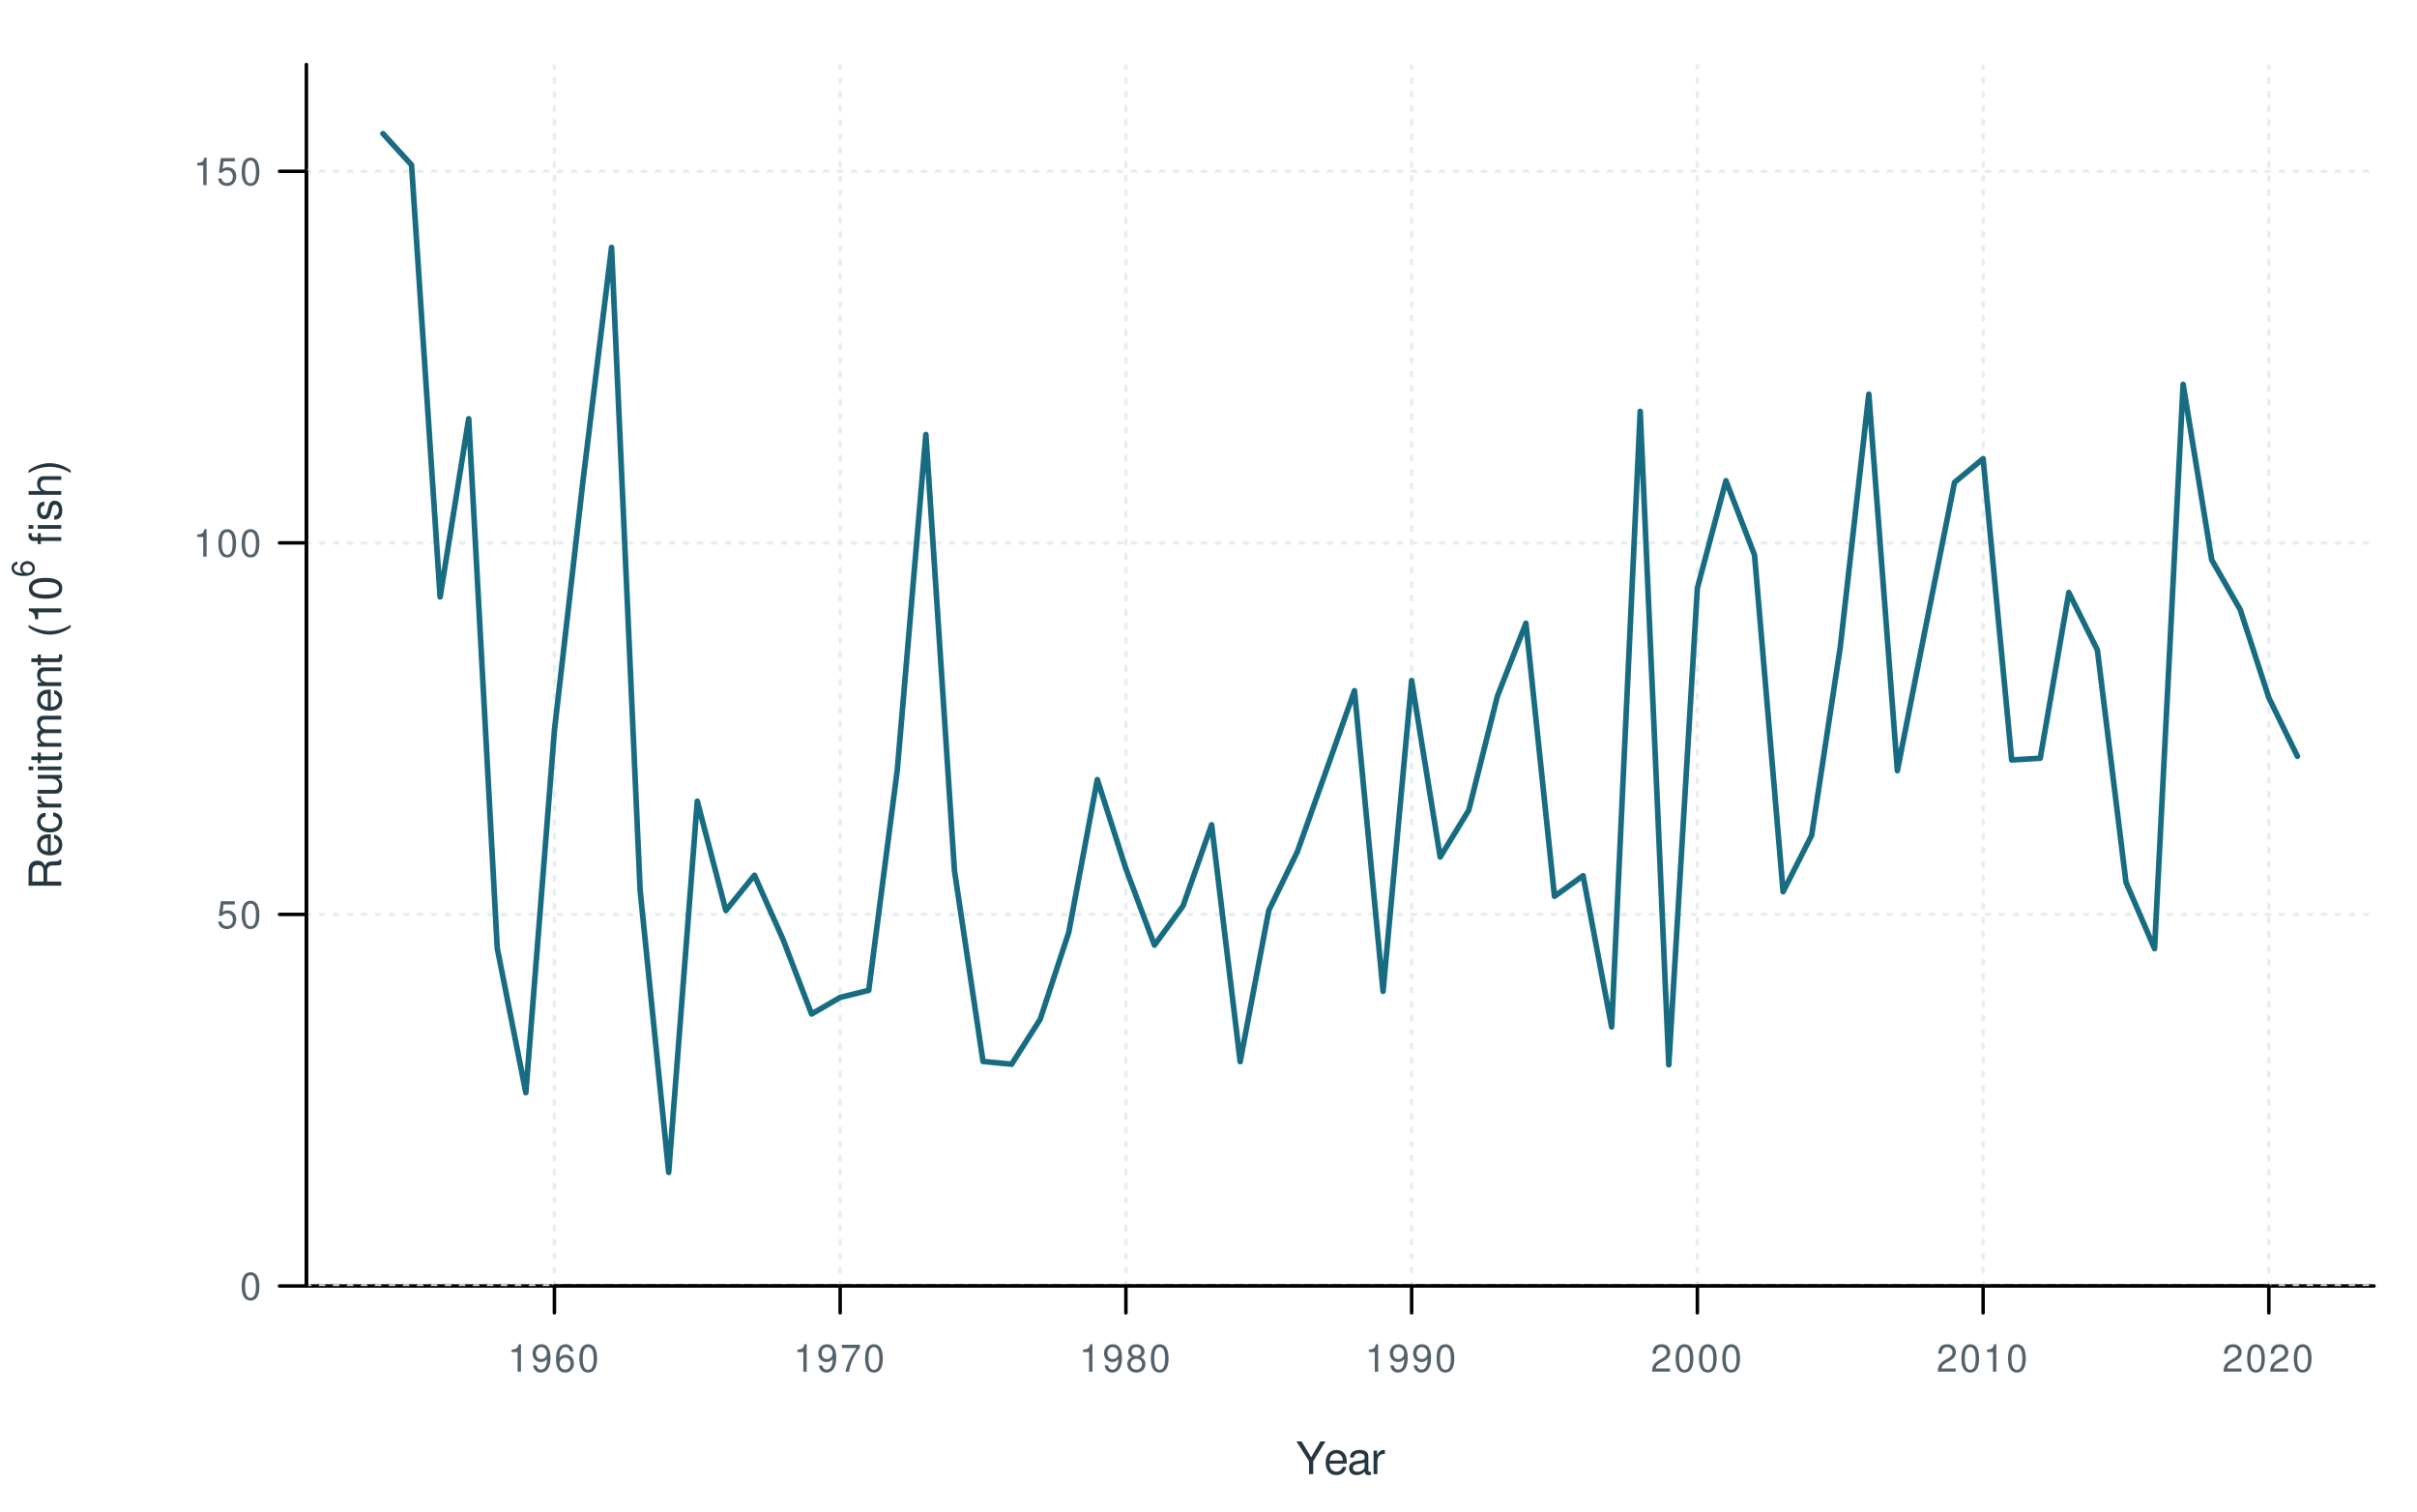
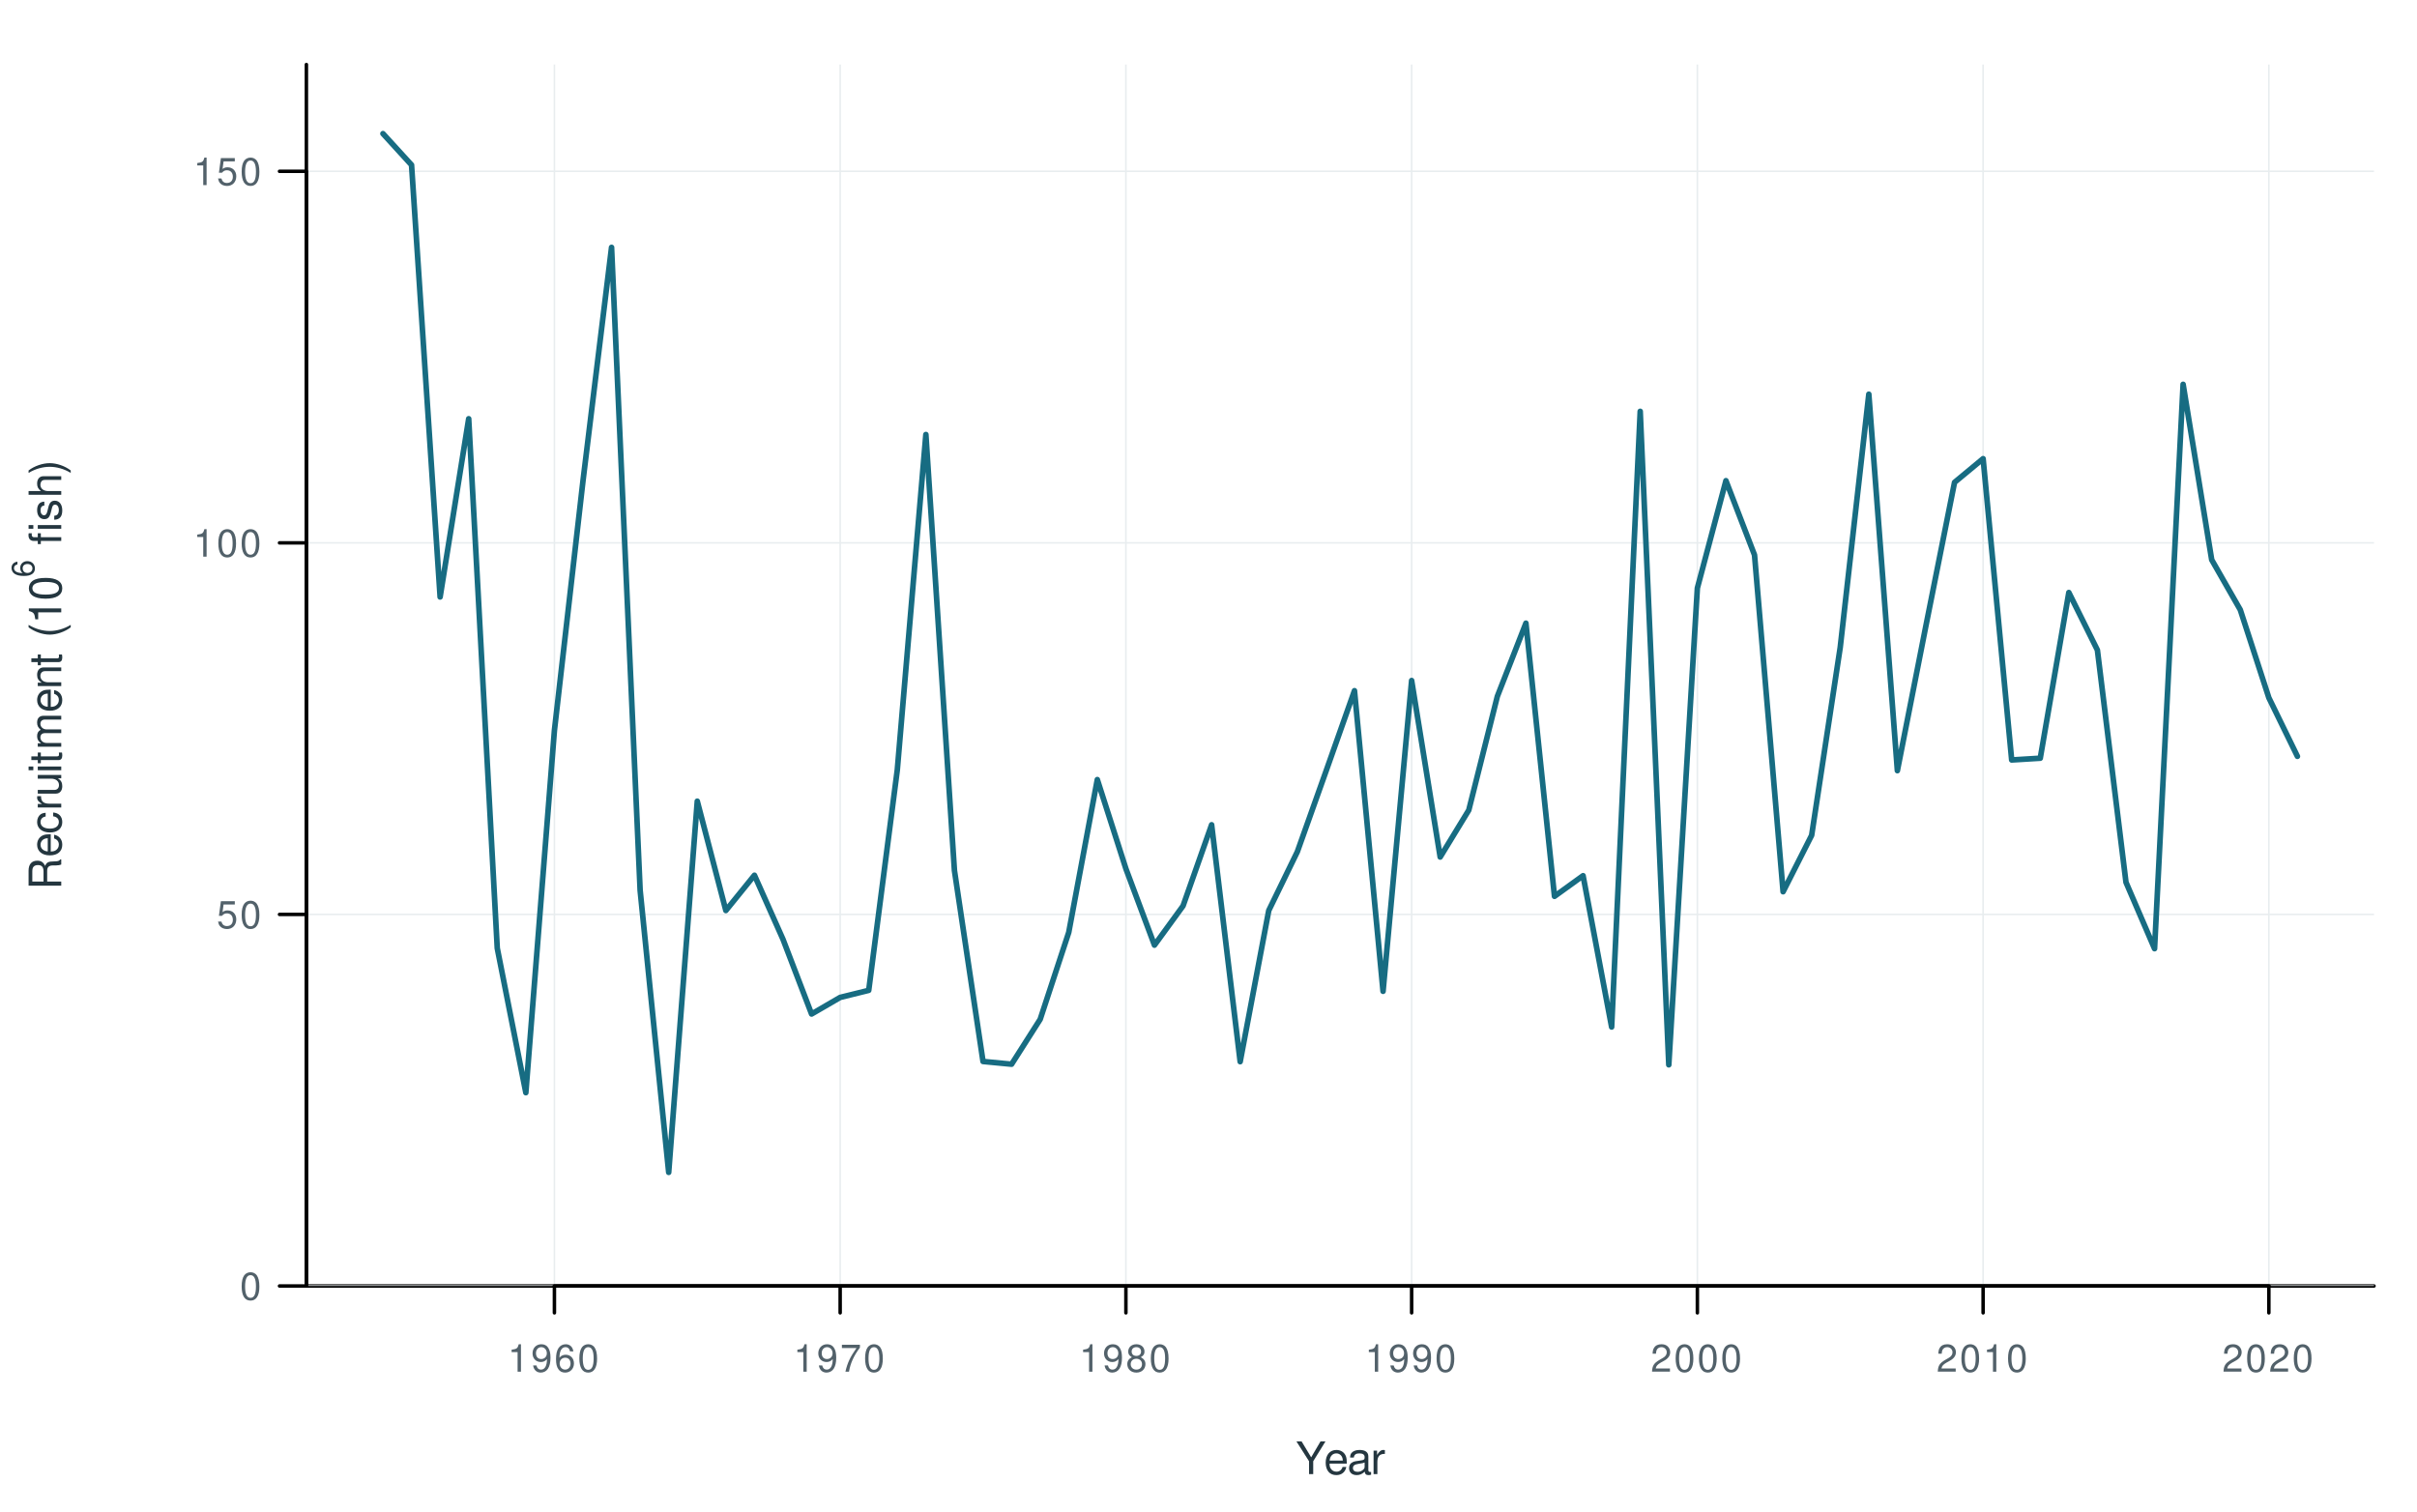
<svg xmlns="http://www.w3.org/2000/svg" xmlns:xlink="http://www.w3.org/1999/xlink" width="518pt" height="324pt" viewBox="0 0 518 324" version="1.1">
  <defs>
    <g>
      <symbol overflow="visible" id="glyph0-0">
        <path style="stroke:none;" d="" />
      </symbol>
      <symbol overflow="visible" id="glyph0-1">
        <path style="stroke:none;" d="M 2.109 -4.203 L 2.109 0 L 2.828 0 L 2.828 -5.891 L 2.359 -5.891 C 2.109 -4.984 1.938 -4.875 0.828 -4.719 L 0.828 -4.203 Z M 2.109 -4.203 " />
      </symbol>
      <symbol overflow="visible" id="glyph0-2">
        <path style="stroke:none;" d="M 0.438 -1.344 C 0.578 -0.391 1.188 0.188 2.078 0.188 C 2.719 0.188 3.281 -0.125 3.625 -0.656 C 3.984 -1.234 4.156 -1.953 4.156 -3.016 C 4.156 -4.016 4 -4.641 3.656 -5.156 C 3.344 -5.641 2.844 -5.891 2.203 -5.891 C 1.094 -5.891 0.312 -5.078 0.312 -3.938 C 0.312 -2.844 1.047 -2.078 2.094 -2.078 C 2.641 -2.078 3.047 -2.281 3.406 -2.719 C 3.406 -1.25 2.938 -0.453 2.125 -0.453 C 1.609 -0.453 1.266 -0.781 1.156 -1.344 Z M 2.188 -5.266 C 2.859 -5.266 3.375 -4.703 3.375 -3.953 C 3.375 -3.219 2.875 -2.719 2.172 -2.719 C 1.469 -2.719 1.047 -3.203 1.047 -3.984 C 1.047 -4.734 1.531 -5.266 2.188 -5.266 Z M 2.188 -5.266 " />
      </symbol>
      <symbol overflow="visible" id="glyph0-3">
        <path style="stroke:none;" d="M 4.062 -4.359 C 3.922 -5.328 3.297 -5.891 2.422 -5.891 C 1.781 -5.891 1.219 -5.594 0.875 -5.062 C 0.5 -4.484 0.344 -3.766 0.344 -2.688 C 0.344 -1.703 0.484 -1.062 0.844 -0.547 C 1.156 -0.062 1.656 0.188 2.297 0.188 C 3.391 0.188 4.188 -0.641 4.188 -1.781 C 4.188 -2.875 3.453 -3.641 2.422 -3.641 C 1.844 -3.641 1.391 -3.422 1.078 -3 C 1.094 -4.453 1.547 -5.266 2.375 -5.266 C 2.875 -5.266 3.234 -4.938 3.344 -4.359 Z M 2.328 -3 C 3.016 -3 3.453 -2.516 3.453 -1.734 C 3.453 -0.984 2.953 -0.453 2.297 -0.453 C 1.625 -0.453 1.125 -1.016 1.125 -1.766 C 1.125 -2.5 1.609 -3 2.328 -3 Z M 2.328 -3 " />
      </symbol>
      <symbol overflow="visible" id="glyph0-4">
        <path style="stroke:none;" d="M 2.25 -5.891 C 1.703 -5.891 1.219 -5.656 0.906 -5.25 C 0.531 -4.734 0.344 -3.953 0.344 -2.859 C 0.344 -0.859 1 0.188 2.25 0.188 C 3.469 0.188 4.141 -0.859 4.141 -2.812 C 4.141 -3.953 3.953 -4.719 3.578 -5.25 C 3.266 -5.656 2.797 -5.891 2.25 -5.891 Z M 2.25 -5.266 C 3.016 -5.266 3.406 -4.469 3.406 -2.875 C 3.406 -1.188 3.031 -0.406 2.234 -0.406 C 1.469 -0.406 1.078 -1.219 1.078 -2.844 C 1.078 -4.469 1.469 -5.266 2.25 -5.266 Z M 2.25 -5.266 " />
      </symbol>
      <symbol overflow="visible" id="glyph0-5">
        <path style="stroke:none;" d="M 4.234 -5.781 L 0.375 -5.781 L 0.375 -5.078 L 3.5 -5.078 C 2.125 -3.109 1.562 -1.906 1.125 0 L 1.891 0 C 2.203 -1.844 2.938 -3.438 4.234 -5.172 Z M 4.234 -5.781 " />
      </symbol>
      <symbol overflow="visible" id="glyph0-6">
        <path style="stroke:none;" d="M 3.188 -3.109 C 3.797 -3.469 3.984 -3.766 3.984 -4.328 C 3.984 -5.25 3.266 -5.891 2.25 -5.891 C 1.219 -5.891 0.5 -5.25 0.5 -4.328 C 0.5 -3.766 0.688 -3.484 1.281 -3.109 C 0.625 -2.766 0.297 -2.297 0.297 -1.641 C 0.297 -0.562 1.094 0.188 2.25 0.188 C 3.391 0.188 4.188 -0.562 4.188 -1.641 C 4.188 -2.297 3.859 -2.766 3.188 -3.109 Z M 2.25 -5.266 C 2.859 -5.266 3.25 -4.891 3.25 -4.312 C 3.25 -3.75 2.844 -3.391 2.25 -3.391 C 1.625 -3.391 1.234 -3.75 1.234 -4.328 C 1.234 -4.891 1.625 -5.266 2.25 -5.266 Z M 2.25 -2.781 C 2.953 -2.781 3.453 -2.312 3.453 -1.625 C 3.453 -0.906 2.969 -0.453 2.234 -0.453 C 1.531 -0.453 1.031 -0.938 1.031 -1.609 C 1.031 -2.312 1.516 -2.781 2.25 -2.781 Z M 2.25 -2.781 " />
      </symbol>
      <symbol overflow="visible" id="glyph0-7">
        <path style="stroke:none;" d="M 4.125 -0.703 L 1.078 -0.703 C 1.156 -1.203 1.422 -1.516 2.125 -1.938 L 2.938 -2.391 C 3.75 -2.844 4.172 -3.453 4.172 -4.172 C 4.172 -4.672 3.969 -5.125 3.625 -5.438 C 3.281 -5.75 2.859 -5.891 2.312 -5.891 C 1.578 -5.891 1.031 -5.641 0.719 -5.125 C 0.516 -4.828 0.422 -4.453 0.406 -3.859 L 1.125 -3.859 C 1.156 -4.25 1.203 -4.5 1.297 -4.688 C 1.484 -5.047 1.859 -5.266 2.297 -5.266 C 2.938 -5.266 3.438 -4.797 3.438 -4.156 C 3.438 -3.688 3.172 -3.281 2.656 -2.984 L 1.906 -2.547 C 0.688 -1.844 0.344 -1.297 0.281 -0.016 L 4.125 -0.016 Z M 4.125 -0.703 " />
      </symbol>
      <symbol overflow="visible" id="glyph0-8">
        <path style="stroke:none;" d="M 3.875 -5.781 L 0.891 -5.781 L 0.469 -2.641 L 1.125 -2.641 C 1.453 -3.031 1.734 -3.172 2.188 -3.172 C 2.969 -3.172 3.453 -2.641 3.453 -1.781 C 3.453 -0.953 2.969 -0.453 2.188 -0.453 C 1.562 -0.453 1.172 -0.766 1 -1.422 L 0.281 -1.422 C 0.391 -0.953 0.469 -0.719 0.641 -0.5 C 0.969 -0.062 1.547 0.188 2.203 0.188 C 3.375 0.188 4.188 -0.656 4.188 -1.891 C 4.188 -3.031 3.422 -3.812 2.312 -3.812 C 1.906 -3.812 1.578 -3.703 1.25 -3.453 L 1.469 -5.078 L 3.875 -5.078 Z M 3.875 -5.781 " />
      </symbol>
      <symbol overflow="visible" id="glyph1-0">
        <path style="stroke:none;" d="" />
      </symbol>
      <symbol overflow="visible" id="glyph1-1">
        <path style="stroke:none;" d="M 3.719 -2.75 L 6.344 -7 L 5.281 -7 L 3.281 -3.594 L 1.234 -7 L 0.125 -7 L 2.828 -2.75 L 2.828 0 L 3.719 0 Z M 3.719 -2.75 " />
      </symbol>
      <symbol overflow="visible" id="glyph1-2">
        <path style="stroke:none;" d="M 4.922 -2.25 C 4.922 -3.016 4.859 -3.469 4.719 -3.844 C 4.391 -4.672 3.625 -5.172 2.688 -5.172 C 1.281 -5.172 0.391 -4.109 0.391 -2.453 C 0.391 -0.781 1.25 0.219 2.672 0.219 C 3.812 0.219 4.609 -0.438 4.812 -1.531 L 4.016 -1.531 C 3.797 -0.859 3.344 -0.516 2.703 -0.516 C 2.188 -0.516 1.75 -0.75 1.484 -1.172 C 1.297 -1.453 1.234 -1.75 1.219 -2.25 Z M 1.234 -2.891 C 1.312 -3.828 1.875 -4.438 2.672 -4.438 C 3.484 -4.438 4.062 -3.797 4.062 -2.891 Z M 1.234 -2.891 " />
      </symbol>
      <symbol overflow="visible" id="glyph1-3">
        <path style="stroke:none;" d="M 5.125 -0.469 C 5.047 -0.453 5.016 -0.453 4.953 -0.453 C 4.688 -0.453 4.531 -0.594 4.531 -0.844 L 4.531 -3.797 C 4.531 -4.688 3.875 -5.172 2.641 -5.172 C 1.906 -5.172 1.312 -4.953 0.969 -4.578 C 0.734 -4.328 0.641 -4.031 0.625 -3.547 L 1.422 -3.547 C 1.5 -4.156 1.859 -4.438 2.609 -4.438 C 3.344 -4.438 3.734 -4.156 3.734 -3.688 L 3.734 -3.469 C 3.719 -3.125 3.547 -3 2.891 -2.922 C 1.766 -2.766 1.594 -2.734 1.281 -2.609 C 0.703 -2.359 0.406 -1.922 0.406 -1.266 C 0.406 -0.359 1.031 0.219 2.047 0.219 C 2.688 0.219 3.188 0 3.766 -0.516 C 3.812 0 4.062 0.219 4.578 0.219 C 4.766 0.219 4.859 0.203 5.125 0.141 Z M 3.734 -1.578 C 3.734 -1.312 3.656 -1.156 3.422 -0.938 C 3.094 -0.641 2.703 -0.484 2.219 -0.484 C 1.609 -0.484 1.234 -0.781 1.234 -1.281 C 1.234 -1.812 1.578 -2.078 2.453 -2.203 C 3.297 -2.328 3.469 -2.359 3.734 -2.484 Z M 3.734 -1.578 " />
      </symbol>
      <symbol overflow="visible" id="glyph1-4">
        <path style="stroke:none;" d="M 0.656 -5.031 L 0.656 0 L 1.469 0 L 1.469 -2.609 C 1.484 -3.812 1.969 -4.359 3.078 -4.328 L 3.078 -5.141 C 2.938 -5.156 2.875 -5.172 2.766 -5.172 C 2.25 -5.172 1.859 -4.859 1.406 -4.109 L 1.406 -5.031 Z M 0.656 -5.031 " />
      </symbol>
      <symbol overflow="visible" id="glyph2-0">
        <path style="stroke:none;" d="" />
      </symbol>
      <symbol overflow="visible" id="glyph2-1">
        <path style="stroke:none;" d="M -3.016 -1.781 L -3.016 -4.094 C -3.016 -4.891 -2.625 -5.234 -1.766 -5.234 L -1.141 -5.234 C -0.703 -5.234 -0.281 -5.312 0 -5.438 L 0 -6.516 L -0.219 -6.516 C -0.453 -6.172 -0.703 -6.109 -1.625 -6.094 C -2.781 -6.078 -3.125 -5.906 -3.453 -5.141 C -3.844 -5.922 -4.312 -6.25 -5.125 -6.25 C -6.328 -6.25 -7 -5.5 -7 -4.109 L -7 -0.891 L 0 -0.891 L 0 -1.781 Z M -3.797 -1.781 L -6.203 -1.781 L -6.203 -3.938 C -6.203 -4.438 -6.125 -4.734 -5.938 -4.953 C -5.734 -5.188 -5.422 -5.312 -5.016 -5.312 C -4.172 -5.312 -3.797 -4.891 -3.797 -3.938 Z M -3.797 -1.781 " />
      </symbol>
      <symbol overflow="visible" id="glyph2-2">
        <path style="stroke:none;" d="M -2.25 -4.922 C -3.016 -4.922 -3.469 -4.859 -3.844 -4.719 C -4.672 -4.391 -5.172 -3.625 -5.172 -2.688 C -5.172 -1.281 -4.109 -0.391 -2.453 -0.391 C -0.781 -0.391 0.219 -1.25 0.219 -2.672 C 0.219 -3.812 -0.438 -4.609 -1.531 -4.812 L -1.531 -4.016 C -0.859 -3.797 -0.516 -3.344 -0.516 -2.703 C -0.516 -2.188 -0.75 -1.75 -1.172 -1.484 C -1.453 -1.297 -1.75 -1.234 -2.25 -1.219 Z M -2.891 -1.234 C -3.828 -1.312 -4.438 -1.875 -4.438 -2.672 C -4.438 -3.484 -3.797 -4.062 -2.891 -4.062 Z M -2.891 -1.234 " />
      </symbol>
      <symbol overflow="visible" id="glyph2-3">
        <path style="stroke:none;" d="M -3.344 -4.516 C -3.828 -4.484 -4.141 -4.375 -4.422 -4.188 C -4.891 -3.844 -5.172 -3.234 -5.172 -2.531 C -5.172 -1.172 -4.094 -0.297 -2.422 -0.297 C -0.812 -0.297 0.219 -1.156 0.219 -2.516 C 0.219 -3.719 -0.5 -4.484 -1.734 -4.578 L -1.734 -3.766 C -0.922 -3.641 -0.516 -3.219 -0.516 -2.547 C -0.516 -1.656 -1.234 -1.125 -2.422 -1.125 C -3.688 -1.125 -4.438 -1.656 -4.438 -2.516 C -4.438 -3.188 -4.031 -3.609 -3.344 -3.719 Z M -3.344 -4.516 " />
      </symbol>
      <symbol overflow="visible" id="glyph2-4">
        <path style="stroke:none;" d="M -5.031 -0.656 L 0 -0.656 L 0 -1.469 L -2.609 -1.469 C -3.812 -1.484 -4.359 -1.969 -4.328 -3.078 L -5.141 -3.078 C -5.156 -2.938 -5.172 -2.875 -5.172 -2.766 C -5.172 -2.25 -4.859 -1.859 -4.109 -1.406 L -5.031 -1.406 Z M -5.031 -0.656 " />
      </symbol>
      <symbol overflow="visible" id="glyph2-5">
        <path style="stroke:none;" d="M 0 -4.625 L -5.031 -4.625 L -5.031 -3.828 L -2.172 -3.828 C -1.156 -3.828 -0.484 -3.297 -0.484 -2.453 C -0.484 -1.828 -0.859 -1.422 -1.469 -1.422 L -5.031 -1.422 L -5.031 -0.625 L -1.156 -0.625 C -0.312 -0.625 0.219 -1.25 0.219 -2.219 C 0.219 -2.969 -0.031 -3.438 -0.703 -3.906 L 0 -3.906 Z M 0 -4.625 " />
      </symbol>
      <symbol overflow="visible" id="glyph2-6">
        <path style="stroke:none;" d="M -5.031 -1.438 L -5.031 -0.641 L 0 -0.641 L 0 -1.438 Z M -7 -1.438 L -7 -0.641 L -5.984 -0.641 L -5.984 -1.438 Z M -7 -1.438 " />
      </symbol>
      <symbol overflow="visible" id="glyph2-7">
        <path style="stroke:none;" d="M -5.031 -2.438 L -5.031 -1.609 L -6.406 -1.609 L -6.406 -0.812 L -5.031 -0.812 L -5.031 -0.141 L -4.375 -0.141 L -4.375 -0.812 L -0.578 -0.812 C -0.062 -0.812 0.219 -1.156 0.219 -1.781 C 0.219 -2 0.203 -2.172 0.156 -2.438 L -0.516 -2.438 C -0.484 -2.328 -0.484 -2.219 -0.484 -2.047 C -0.484 -1.703 -0.578 -1.609 -0.938 -1.609 L -4.375 -1.609 L -4.375 -2.438 Z M -5.031 -2.438 " />
      </symbol>
      <symbol overflow="visible" id="glyph2-8">
        <path style="stroke:none;" d="M -5.031 -0.672 L 0 -0.672 L 0 -1.484 L -3.156 -1.484 C -3.891 -1.484 -4.469 -2 -4.469 -2.656 C -4.469 -3.25 -4.109 -3.594 -3.469 -3.594 L 0 -3.594 L 0 -4.391 L -3.156 -4.391 C -3.891 -4.391 -4.469 -4.922 -4.469 -5.578 C -4.469 -6.156 -4.094 -6.5 -3.469 -6.5 L 0 -6.5 L 0 -7.312 L -3.766 -7.312 C -4.672 -7.312 -5.172 -6.797 -5.172 -5.859 C -5.172 -5.188 -4.969 -4.781 -4.406 -4.312 C -4.938 -4.016 -5.172 -3.609 -5.172 -2.953 C -5.172 -2.281 -4.922 -1.828 -4.312 -1.406 L -5.031 -1.406 Z M -5.031 -0.672 " />
      </symbol>
      <symbol overflow="visible" id="glyph2-9">
        <path style="stroke:none;" d="M -5.031 -0.672 L 0 -0.672 L 0 -1.484 L -2.766 -1.484 C -3.797 -1.484 -4.469 -2.016 -4.469 -2.844 C -4.469 -3.469 -4.094 -3.875 -3.484 -3.875 L 0 -3.875 L 0 -4.672 L -3.797 -4.672 C -4.641 -4.672 -5.172 -4.047 -5.172 -3.078 C -5.172 -2.328 -4.891 -1.859 -4.188 -1.406 L -5.031 -1.406 Z M -5.031 -0.672 " />
      </symbol>
      <symbol overflow="visible" id="glyph2-10">
        <path style="stroke:none;" d="" />
      </symbol>
      <symbol overflow="visible" id="glyph2-11">
        <path style="stroke:none;" d="M -7 -2.266 C -5.734 -1.312 -3.984 -0.703 -2.484 -0.703 C -0.969 -0.703 0.781 -1.312 2.031 -2.266 L 2.031 -2.797 C 0.656 -1.953 -0.953 -1.484 -2.484 -1.484 C -4.016 -1.484 -5.625 -1.953 -7 -2.797 Z M -7 -2.266 " />
      </symbol>
      <symbol overflow="visible" id="glyph2-12">
        <path style="stroke:none;" d="M -4.938 -2.484 L 0 -2.484 L 0 -3.328 L -6.938 -3.328 L -6.938 -2.766 C -5.875 -2.469 -5.734 -2.281 -5.562 -0.984 L -4.938 -0.984 Z M -4.938 -2.484 " />
      </symbol>
      <symbol overflow="visible" id="glyph2-13">
        <path style="stroke:none;" d="M -6.938 -2.641 C -6.938 -2 -6.656 -1.422 -6.172 -1.078 C -5.562 -0.641 -4.641 -0.406 -3.359 -0.406 C -1.016 -0.406 0.219 -1.188 0.219 -2.641 C 0.219 -4.078 -1.016 -4.859 -3.297 -4.859 C -4.641 -4.859 -5.547 -4.656 -6.172 -4.203 C -6.656 -3.844 -6.938 -3.281 -6.938 -2.641 Z M -6.188 -2.641 C -6.188 -3.547 -5.25 -4 -3.375 -4 C -1.406 -4 -0.484 -3.562 -0.484 -2.625 C -0.484 -1.734 -1.438 -1.281 -3.344 -1.281 C -5.25 -1.281 -6.188 -1.734 -6.188 -2.641 Z M -6.188 -2.641 " />
      </symbol>
      <symbol overflow="visible" id="glyph2-14">
        <path style="stroke:none;" d="M -5.031 -2.422 L -5.031 -1.578 L -5.812 -1.578 C -6.156 -1.578 -6.328 -1.766 -6.328 -2.141 C -6.328 -2.203 -6.328 -2.234 -6.312 -2.422 L -6.969 -2.422 C -7.016 -2.234 -7.016 -2.125 -7.016 -1.969 C -7.016 -1.234 -6.594 -0.781 -5.875 -0.781 L -5.031 -0.781 L -5.031 -0.109 L -4.375 -0.109 L -4.375 -0.781 L 0 -0.781 L 0 -1.578 L -4.375 -1.578 L -4.375 -2.422 Z M -5.031 -4.188 L -5.031 -3.391 L 0 -3.391 L 0 -4.188 Z M -7 -4.188 L -7 -3.391 L -5.984 -3.391 L -5.984 -4.188 Z M -7 -4.188 " />
      </symbol>
      <symbol overflow="visible" id="glyph2-15">
        <path style="stroke:none;" d="M -3.625 -4.203 C -4.609 -4.188 -5.172 -3.547 -5.172 -2.375 C -5.172 -1.203 -4.562 -0.453 -3.641 -0.453 C -2.844 -0.453 -2.469 -0.859 -2.188 -2.047 L -2 -2.797 C -1.875 -3.344 -1.672 -3.562 -1.312 -3.562 C -0.828 -3.562 -0.516 -3.094 -0.516 -2.391 C -0.516 -1.969 -0.641 -1.609 -0.859 -1.406 C -1 -1.281 -1.141 -1.219 -1.5 -1.172 L -1.5 -0.328 C -0.328 -0.359 0.219 -1.016 0.219 -2.328 C 0.219 -3.594 -0.406 -4.406 -1.375 -4.406 C -2.125 -4.406 -2.531 -3.984 -2.766 -2.984 L -2.953 -2.219 C -3.109 -1.562 -3.312 -1.281 -3.672 -1.281 C -4.141 -1.281 -4.438 -1.703 -4.438 -2.344 C -4.438 -3 -4.156 -3.344 -3.625 -3.359 Z M -3.625 -4.203 " />
      </symbol>
      <symbol overflow="visible" id="glyph2-16">
        <path style="stroke:none;" d="M -7 -0.672 L 0 -0.672 L 0 -1.469 L -2.766 -1.469 C -3.797 -1.469 -4.469 -2 -4.469 -2.828 C -4.469 -3.094 -4.391 -3.344 -4.25 -3.547 C -4.078 -3.766 -3.844 -3.859 -3.484 -3.859 L 0 -3.859 L 0 -4.656 L -3.797 -4.656 C -4.641 -4.656 -5.172 -4.062 -5.172 -3.078 C -5.172 -2.375 -4.953 -1.938 -4.344 -1.469 L -7 -1.469 Z M -7 -0.672 " />
      </symbol>
      <symbol overflow="visible" id="glyph2-17">
        <path style="stroke:none;" d="M 2.031 -0.891 C 0.781 -1.859 -0.969 -2.453 -2.469 -2.453 C -3.984 -2.453 -5.734 -1.859 -7 -0.891 L -7 -0.359 C -5.625 -1.203 -4.016 -1.672 -2.469 -1.672 C -0.953 -1.672 0.672 -1.203 2.031 -0.359 Z M 2.031 -0.891 " />
      </symbol>
      <symbol overflow="visible" id="glyph3-0">
        <path style="stroke:none;" d="" />
      </symbol>
      <symbol overflow="visible" id="glyph3-1">
        <path style="stroke:none;" d="M -3.594 -3.344 C -4.391 -3.234 -4.859 -2.719 -4.859 -2 C -4.859 -1.469 -4.609 -1 -4.172 -0.719 C -3.688 -0.422 -3.094 -0.281 -2.219 -0.281 C -1.391 -0.281 -0.875 -0.406 -0.453 -0.688 C -0.047 -0.953 0.156 -1.359 0.156 -1.891 C 0.156 -2.797 -0.531 -3.453 -1.469 -3.453 C -2.359 -3.453 -3 -2.844 -3 -1.984 C -3 -1.516 -2.828 -1.156 -2.469 -0.891 C -3.672 -0.906 -4.328 -1.281 -4.328 -1.953 C -4.328 -2.375 -4.062 -2.656 -3.594 -2.75 Z M -2.469 -1.922 C -2.469 -2.484 -2.062 -2.844 -1.422 -2.844 C -0.812 -2.844 -0.375 -2.438 -0.375 -1.891 C -0.375 -1.344 -0.828 -0.922 -1.453 -0.922 C -2.062 -0.922 -2.469 -1.328 -2.469 -1.922 Z M -2.469 -1.922 " />
      </symbol>
    </g>
    <clipPath id="clip1">
      <path d="M 65.664 275 L 508.785 275 L 508.785 275.617 L 65.664 275.617 Z M 65.664 275 " />
    </clipPath>
    <clipPath id="clip2">
      <path d="M 65.664 195 L 508.785 195 L 508.785 197 L 65.664 197 Z M 65.664 195 " />
    </clipPath>
    <clipPath id="clip3">
-       <path d="M 65.664 115 L 508.785 115 L 508.785 117 L 65.664 117 Z M 65.664 115 " />
+       <path d="M 65.664 116 L 508.785 116 L 508.785 117 L 65.664 117 Z M 65.664 116 " />
    </clipPath>
    <clipPath id="clip4">
-       <path d="M 65.664 36 L 508.785 36 L 508.785 38 L 65.664 38 Z M 65.664 36 " />
+       <path d="M 65.664 36 L 508.785 36 L 508.785 37 L 65.664 37 Z M 65.664 36 " />
    </clipPath>
    <clipPath id="clip5">
-       <path d="M 118 13.824 L 120 13.824 L 120 275.617 L 118 275.617 Z M 118 13.824 " />
+       <path d="M 118 13.824 L 119 13.824 L 119 275.617 L 118 275.617 Z M 118 13.824 " />
    </clipPath>
    <clipPath id="clip6">
      <path d="M 179 13.824 L 181 13.824 L 181 275.617 L 179 275.617 Z M 179 13.824 " />
    </clipPath>
    <clipPath id="clip7">
-       <path d="M 240 13.824 L 242 13.824 L 242 275.617 L 240 275.617 Z M 240 13.824 " />
+       <path d="M 241 13.824 L 242 13.824 L 242 275.617 L 241 275.617 Z M 241 13.824 " />
    </clipPath>
    <clipPath id="clip8">
      <path d="M 302 13.824 L 303 13.824 L 303 275.617 L 302 275.617 Z M 302 13.824 " />
    </clipPath>
    <clipPath id="clip9">
-       <path d="M 363 13.824 L 365 13.824 L 365 275.617 L 363 275.617 Z M 363 13.824 " />
+       <path d="M 363 13.824 L 364 13.824 L 364 275.617 L 363 275.617 Z M 363 13.824 " />
    </clipPath>
    <clipPath id="clip10">
      <path d="M 424 13.824 L 426 13.824 L 426 275.617 L 424 275.617 Z M 424 13.824 " />
    </clipPath>
    <clipPath id="clip11">
-       <path d="M 485 13.824 L 487 13.824 L 487 275.617 L 485 275.617 Z M 485 13.824 " />
+       <path d="M 486 13.824 L 487 13.824 L 487 275.617 L 486 275.617 Z M 486 13.824 " />
    </clipPath>
  </defs>
  <g id="surface136">
    <rect x="0" y="0" width="518" height="324" style="fill:rgb(100%,100%,100%);fill-opacity:1;stroke:none;" />
    <path style="fill:none;stroke-width:0.75;stroke-linecap:round;stroke-linejoin:round;stroke:rgb(0%,0%,0%);stroke-opacity:1;stroke-miterlimit:10;" d="M 65.664 13.824 L 65.664 275.617 L 508.785 275.617 " />
    <g clip-path="url(#clip1)" clip-rule="nonzero">
-       <path style="fill:none;stroke-width:0.75;stroke-linecap:round;stroke-linejoin:round;stroke:rgb(90.98%,92.941%,93.725%);stroke-opacity:1;stroke-dasharray:0.75,2.25;stroke-miterlimit:10;" d="M 65.664 275.617 L 508.785 275.617 " />
+       <path style="fill:none;stroke-width:0.338;stroke-linecap:round;stroke-linejoin:round;stroke:rgb(90.98%,92.941%,93.725%);stroke-opacity:1;stroke-miterlimit:10;" d="M 65.664 275.617 L 508.785 275.617 " />
    </g>
    <g clip-path="url(#clip2)" clip-rule="nonzero">
-       <path style="fill:none;stroke-width:0.75;stroke-linecap:round;stroke-linejoin:round;stroke:rgb(90.98%,92.941%,93.725%);stroke-opacity:1;stroke-dasharray:0.75,2.25;stroke-miterlimit:10;" d="M 65.664 195.984 L 508.785 195.984 " />
+       <path style="fill:none;stroke-width:0.338;stroke-linecap:round;stroke-linejoin:round;stroke:rgb(90.98%,92.941%,93.725%);stroke-opacity:1;stroke-miterlimit:10;" d="M 65.664 195.984 L 508.785 195.984 " />
    </g>
    <g clip-path="url(#clip3)" clip-rule="nonzero">
-       <path style="fill:none;stroke-width:0.75;stroke-linecap:round;stroke-linejoin:round;stroke:rgb(90.98%,92.941%,93.725%);stroke-opacity:1;stroke-dasharray:0.75,2.25;stroke-miterlimit:10;" d="M 65.664 116.352 L 508.785 116.352 " />
+       <path style="fill:none;stroke-width:0.338;stroke-linecap:round;stroke-linejoin:round;stroke:rgb(90.98%,92.941%,93.725%);stroke-opacity:1;stroke-miterlimit:10;" d="M 65.664 116.352 L 508.785 116.352 " />
    </g>
    <g clip-path="url(#clip4)" clip-rule="nonzero">
-       <path style="fill:none;stroke-width:0.75;stroke-linecap:round;stroke-linejoin:round;stroke:rgb(90.98%,92.941%,93.725%);stroke-opacity:1;stroke-dasharray:0.75,2.25;stroke-miterlimit:10;" d="M 65.664 36.719 L 508.785 36.719 " />
+       <path style="fill:none;stroke-width:0.338;stroke-linecap:round;stroke-linejoin:round;stroke:rgb(90.98%,92.941%,93.725%);stroke-opacity:1;stroke-miterlimit:10;" d="M 65.664 36.719 L 508.785 36.719 " />
    </g>
    <g clip-path="url(#clip5)" clip-rule="nonzero">
-       <path style="fill:none;stroke-width:0.75;stroke-linecap:round;stroke-linejoin:round;stroke:rgb(90.98%,92.941%,93.725%);stroke-opacity:1;stroke-dasharray:0.75,2.25;stroke-miterlimit:10;" d="M 118.82 275.617 L 118.82 13.824 " />
+       <path style="fill:none;stroke-width:0.338;stroke-linecap:round;stroke-linejoin:round;stroke:rgb(90.98%,92.941%,93.725%);stroke-opacity:1;stroke-miterlimit:10;" d="M 118.82 275.617 L 118.82 13.824 " />
    </g>
    <g clip-path="url(#clip6)" clip-rule="nonzero">
-       <path style="fill:none;stroke-width:0.75;stroke-linecap:round;stroke-linejoin:round;stroke:rgb(90.98%,92.941%,93.725%);stroke-opacity:1;stroke-dasharray:0.75,2.25;stroke-miterlimit:10;" d="M 180.059 275.617 L 180.059 13.824 " />
+       <path style="fill:none;stroke-width:0.338;stroke-linecap:round;stroke-linejoin:round;stroke:rgb(90.98%,92.941%,93.725%);stroke-opacity:1;stroke-miterlimit:10;" d="M 180.059 275.617 L 180.059 13.824 " />
    </g>
    <g clip-path="url(#clip7)" clip-rule="nonzero">
-       <path style="fill:none;stroke-width:0.75;stroke-linecap:round;stroke-linejoin:round;stroke:rgb(90.98%,92.941%,93.725%);stroke-opacity:1;stroke-dasharray:0.75,2.25;stroke-miterlimit:10;" d="M 241.297 275.617 L 241.297 13.824 " />
+       <path style="fill:none;stroke-width:0.338;stroke-linecap:round;stroke-linejoin:round;stroke:rgb(90.98%,92.941%,93.725%);stroke-opacity:1;stroke-miterlimit:10;" d="M 241.297 275.617 L 241.297 13.824 " />
    </g>
    <g clip-path="url(#clip8)" clip-rule="nonzero">
-       <path style="fill:none;stroke-width:0.75;stroke-linecap:round;stroke-linejoin:round;stroke:rgb(90.98%,92.941%,93.725%);stroke-opacity:1;stroke-dasharray:0.75,2.25;stroke-miterlimit:10;" d="M 302.535 275.617 L 302.535 13.824 " />
+       <path style="fill:none;stroke-width:0.338;stroke-linecap:round;stroke-linejoin:round;stroke:rgb(90.98%,92.941%,93.725%);stroke-opacity:1;stroke-miterlimit:10;" d="M 302.535 275.617 L 302.535 13.824 " />
    </g>
    <g clip-path="url(#clip9)" clip-rule="nonzero">
-       <path style="fill:none;stroke-width:0.75;stroke-linecap:round;stroke-linejoin:round;stroke:rgb(90.98%,92.941%,93.725%);stroke-opacity:1;stroke-dasharray:0.75,2.25;stroke-miterlimit:10;" d="M 363.773 275.617 L 363.773 13.824 " />
+       <path style="fill:none;stroke-width:0.338;stroke-linecap:round;stroke-linejoin:round;stroke:rgb(90.98%,92.941%,93.725%);stroke-opacity:1;stroke-miterlimit:10;" d="M 363.773 275.617 L 363.773 13.824 " />
    </g>
    <g clip-path="url(#clip10)" clip-rule="nonzero">
-       <path style="fill:none;stroke-width:0.75;stroke-linecap:round;stroke-linejoin:round;stroke:rgb(90.98%,92.941%,93.725%);stroke-opacity:1;stroke-dasharray:0.75,2.25;stroke-miterlimit:10;" d="M 425.012 275.617 L 425.012 13.824 " />
+       <path style="fill:none;stroke-width:0.338;stroke-linecap:round;stroke-linejoin:round;stroke:rgb(90.98%,92.941%,93.725%);stroke-opacity:1;stroke-miterlimit:10;" d="M 425.012 275.617 L 425.012 13.824 " />
    </g>
    <g clip-path="url(#clip11)" clip-rule="nonzero">
-       <path style="fill:none;stroke-width:0.75;stroke-linecap:round;stroke-linejoin:round;stroke:rgb(90.98%,92.941%,93.725%);stroke-opacity:1;stroke-dasharray:0.75,2.25;stroke-miterlimit:10;" d="M 486.25 275.617 L 486.25 13.824 " />
+       <path style="fill:none;stroke-width:0.338;stroke-linecap:round;stroke-linejoin:round;stroke:rgb(90.98%,92.941%,93.725%);stroke-opacity:1;stroke-miterlimit:10;" d="M 486.25 275.617 L 486.25 13.824 " />
    </g>
    <path style="fill:none;stroke-width:0.75;stroke-linecap:round;stroke-linejoin:round;stroke:rgb(0%,0%,0%);stroke-opacity:1;stroke-miterlimit:10;" d="M 118.82 275.617 L 486.25 275.617 " />
    <path style="fill:none;stroke-width:0.75;stroke-linecap:round;stroke-linejoin:round;stroke:rgb(0%,0%,0%);stroke-opacity:1;stroke-miterlimit:10;" d="M 118.82 275.617 L 118.82 281.375 " />
    <path style="fill:none;stroke-width:0.75;stroke-linecap:round;stroke-linejoin:round;stroke:rgb(0%,0%,0%);stroke-opacity:1;stroke-miterlimit:10;" d="M 180.059 275.617 L 180.059 281.375 " />
    <path style="fill:none;stroke-width:0.75;stroke-linecap:round;stroke-linejoin:round;stroke:rgb(0%,0%,0%);stroke-opacity:1;stroke-miterlimit:10;" d="M 241.297 275.617 L 241.297 281.375 " />
    <path style="fill:none;stroke-width:0.75;stroke-linecap:round;stroke-linejoin:round;stroke:rgb(0%,0%,0%);stroke-opacity:1;stroke-miterlimit:10;" d="M 302.535 275.617 L 302.535 281.375 " />
    <path style="fill:none;stroke-width:0.75;stroke-linecap:round;stroke-linejoin:round;stroke:rgb(0%,0%,0%);stroke-opacity:1;stroke-miterlimit:10;" d="M 363.773 275.617 L 363.773 281.375 " />
    <path style="fill:none;stroke-width:0.75;stroke-linecap:round;stroke-linejoin:round;stroke:rgb(0%,0%,0%);stroke-opacity:1;stroke-miterlimit:10;" d="M 425.012 275.617 L 425.012 281.375 " />
    <path style="fill:none;stroke-width:0.75;stroke-linecap:round;stroke-linejoin:round;stroke:rgb(0%,0%,0%);stroke-opacity:1;stroke-miterlimit:10;" d="M 486.25 275.617 L 486.25 281.375 " />
    <g style="fill:rgb(32.157%,38.039%,41.569%);fill-opacity:1;">
      <use xlink:href="#glyph0-1" x="108.82" y="293.995" />
      <use xlink:href="#glyph0-2" x="113.82" y="293.995" />
      <use xlink:href="#glyph0-3" x="118.82" y="293.995" />
      <use xlink:href="#glyph0-4" x="123.82" y="293.995" />
    </g>
    <g style="fill:rgb(32.157%,38.039%,41.569%);fill-opacity:1;">
      <use xlink:href="#glyph0-1" x="170.059" y="293.995" />
      <use xlink:href="#glyph0-2" x="175.059" y="293.995" />
      <use xlink:href="#glyph0-5" x="180.059" y="293.995" />
      <use xlink:href="#glyph0-4" x="185.059" y="293.995" />
    </g>
    <g style="fill:rgb(32.157%,38.039%,41.569%);fill-opacity:1;">
      <use xlink:href="#glyph0-1" x="231.297" y="293.995" />
      <use xlink:href="#glyph0-2" x="236.297" y="293.995" />
      <use xlink:href="#glyph0-6" x="241.297" y="293.995" />
      <use xlink:href="#glyph0-4" x="246.297" y="293.995" />
    </g>
    <g style="fill:rgb(32.157%,38.039%,41.569%);fill-opacity:1;">
      <use xlink:href="#glyph0-1" x="292.535" y="293.995" />
      <use xlink:href="#glyph0-2" x="297.535" y="293.995" />
      <use xlink:href="#glyph0-2" x="302.535" y="293.995" />
      <use xlink:href="#glyph0-4" x="307.535" y="293.995" />
    </g>
    <g style="fill:rgb(32.157%,38.039%,41.569%);fill-opacity:1;">
      <use xlink:href="#glyph0-7" x="353.773" y="293.995" />
      <use xlink:href="#glyph0-4" x="358.773" y="293.995" />
      <use xlink:href="#glyph0-4" x="363.773" y="293.995" />
      <use xlink:href="#glyph0-4" x="368.773" y="293.995" />
    </g>
    <g style="fill:rgb(32.157%,38.039%,41.569%);fill-opacity:1;">
      <use xlink:href="#glyph0-7" x="415.012" y="293.995" />
      <use xlink:href="#glyph0-4" x="420.012" y="293.995" />
      <use xlink:href="#glyph0-1" x="425.012" y="293.995" />
      <use xlink:href="#glyph0-4" x="430.012" y="293.995" />
    </g>
    <g style="fill:rgb(32.157%,38.039%,41.569%);fill-opacity:1;">
      <use xlink:href="#glyph0-7" x="476.25" y="293.995" />
      <use xlink:href="#glyph0-4" x="481.25" y="293.995" />
      <use xlink:href="#glyph0-7" x="486.25" y="293.995" />
      <use xlink:href="#glyph0-4" x="491.25" y="293.995" />
    </g>
    <path style="fill:none;stroke-width:0.75;stroke-linecap:round;stroke-linejoin:round;stroke:rgb(0%,0%,0%);stroke-opacity:1;stroke-miterlimit:10;" d="M 65.664 275.617 L 65.664 36.719 " />
    <path style="fill:none;stroke-width:0.75;stroke-linecap:round;stroke-linejoin:round;stroke:rgb(0%,0%,0%);stroke-opacity:1;stroke-miterlimit:10;" d="M 65.664 275.617 L 59.902 275.617 " />
    <path style="fill:none;stroke-width:0.75;stroke-linecap:round;stroke-linejoin:round;stroke:rgb(0%,0%,0%);stroke-opacity:1;stroke-miterlimit:10;" d="M 65.664 195.984 L 59.902 195.984 " />
    <path style="fill:none;stroke-width:0.75;stroke-linecap:round;stroke-linejoin:round;stroke:rgb(0%,0%,0%);stroke-opacity:1;stroke-miterlimit:10;" d="M 65.664 116.352 L 59.902 116.352 " />
    <path style="fill:none;stroke-width:0.75;stroke-linecap:round;stroke-linejoin:round;stroke:rgb(0%,0%,0%);stroke-opacity:1;stroke-miterlimit:10;" d="M 65.664 36.719 L 59.902 36.719 " />
    <g style="fill:rgb(32.157%,38.039%,41.569%);fill-opacity:1;">
      <use xlink:href="#glyph0-4" x="51.449" y="278.565" />
    </g>
    <g style="fill:rgb(32.157%,38.039%,41.569%);fill-opacity:1;">
      <use xlink:href="#glyph0-8" x="46.449" y="198.933" />
      <use xlink:href="#glyph0-4" x="51.449" y="198.933" />
    </g>
    <g style="fill:rgb(32.157%,38.039%,41.569%);fill-opacity:1;">
      <use xlink:href="#glyph0-1" x="41.449" y="119.3" />
      <use xlink:href="#glyph0-4" x="46.449" y="119.3" />
      <use xlink:href="#glyph0-4" x="51.449" y="119.3" />
    </g>
    <g style="fill:rgb(32.157%,38.039%,41.569%);fill-opacity:1;">
      <use xlink:href="#glyph0-1" x="41.449" y="39.667" />
      <use xlink:href="#glyph0-8" x="46.449" y="39.667" />
      <use xlink:href="#glyph0-4" x="51.449" y="39.667" />
    </g>
    <g style="fill:rgb(14.118%,21.176%,24.706%);fill-opacity:1;">
      <use xlink:href="#glyph1-1" x="277.723" y="315.935" />
      <use xlink:href="#glyph1-2" x="283.723" y="315.935" />
      <use xlink:href="#glyph1-3" x="288.723" y="315.935" />
      <use xlink:href="#glyph1-4" x="293.723" y="315.935" />
    </g>
    <g style="fill:rgb(14.118%,21.176%,24.706%);fill-opacity:1;">
      <use xlink:href="#glyph2-1" x="13.126" y="190.719" />
      <use xlink:href="#glyph2-2" x="13.126" y="183.719" />
      <use xlink:href="#glyph2-3" x="13.126" y="178.719" />
      <use xlink:href="#glyph2-4" x="13.126" y="173.719" />
      <use xlink:href="#glyph2-5" x="13.126" y="170.719" />
      <use xlink:href="#glyph2-6" x="13.126" y="165.719" />
      <use xlink:href="#glyph2-7" x="13.126" y="163.719" />
      <use xlink:href="#glyph2-8" x="13.126" y="160.719" />
      <use xlink:href="#glyph2-2" x="13.126" y="152.719" />
      <use xlink:href="#glyph2-9" x="13.126" y="147.719" />
      <use xlink:href="#glyph2-7" x="13.126" y="142.719" />
      <use xlink:href="#glyph2-10" x="13.126" y="139.719" />
      <use xlink:href="#glyph2-11" x="13.126" y="136.719" />
    </g>
    <g style="fill:rgb(14.118%,21.176%,24.706%);fill-opacity:1;">
      <use xlink:href="#glyph2-12" x="13.126" y="133.719" />
      <use xlink:href="#glyph2-13" x="13.126" y="128.719" />
    </g>
    <g style="fill:rgb(14.118%,21.176%,24.706%);fill-opacity:1;">
      <use xlink:href="#glyph3-1" x="7.328" y="123.719" />
    </g>
    <g style="fill:rgb(14.118%,21.176%,24.706%);fill-opacity:1;">
      <use xlink:href="#glyph2-10" x="13.126" y="119.719" />
      <use xlink:href="#glyph2-14" x="13.126" y="116.719" />
      <use xlink:href="#glyph2-15" x="13.126" y="111.719" />
      <use xlink:href="#glyph2-16" x="13.126" y="106.719" />
      <use xlink:href="#glyph2-17" x="13.126" y="101.719" />
    </g>
    <path style="fill:none;stroke-width:1.2;stroke-linecap:round;stroke-linejoin:round;stroke:rgb(9.02%,42.353%,50.98%);stroke-opacity:1;stroke-miterlimit:10;" d="M 82.074 28.641 L 88.199 35.352 L 94.324 127.945 L 100.449 89.75 L 106.57 203.215 L 112.695 234.188 L 118.82 156.555 L 124.941 103.078 L 131.066 53.02 L 137.191 190.82 L 143.312 251.27 L 149.438 171.715 L 155.562 195.148 L 161.688 187.586 L 167.809 201.324 L 173.934 217.328 L 180.059 213.77 L 186.18 212.258 L 192.305 165 L 198.43 93.129 L 204.551 186.57 L 210.676 227.5 L 216.801 228.086 L 222.926 218.465 L 229.047 199.84 L 235.172 167.086 L 241.297 186.195 L 247.418 202.57 L 253.543 194.156 L 259.668 176.77 L 265.789 227.543 L 271.914 195.148 L 278.039 182.551 L 284.16 165.359 L 290.285 148.035 L 296.41 212.461 L 302.535 145.855 L 308.656 183.684 L 314.781 173.637 L 320.906 149.246 L 327.027 133.562 L 333.152 192.105 L 339.277 187.684 L 345.398 220.113 L 351.523 88.164 L 357.648 228.215 L 363.773 126.039 L 369.895 103.023 L 376.02 118.945 L 382.145 191.121 L 388.266 179.02 L 394.391 138.738 L 400.516 84.488 L 406.637 165.172 L 412.762 134.074 L 418.887 103.383 L 425.012 98.305 L 431.133 162.879 L 437.258 162.504 L 443.383 126.992 L 449.504 139.32 L 455.629 189.094 L 461.754 203.324 L 467.875 82.371 L 474 119.973 L 480.125 130.691 L 486.25 149.551 L 492.371 162.102 " />
  </g>
</svg>
